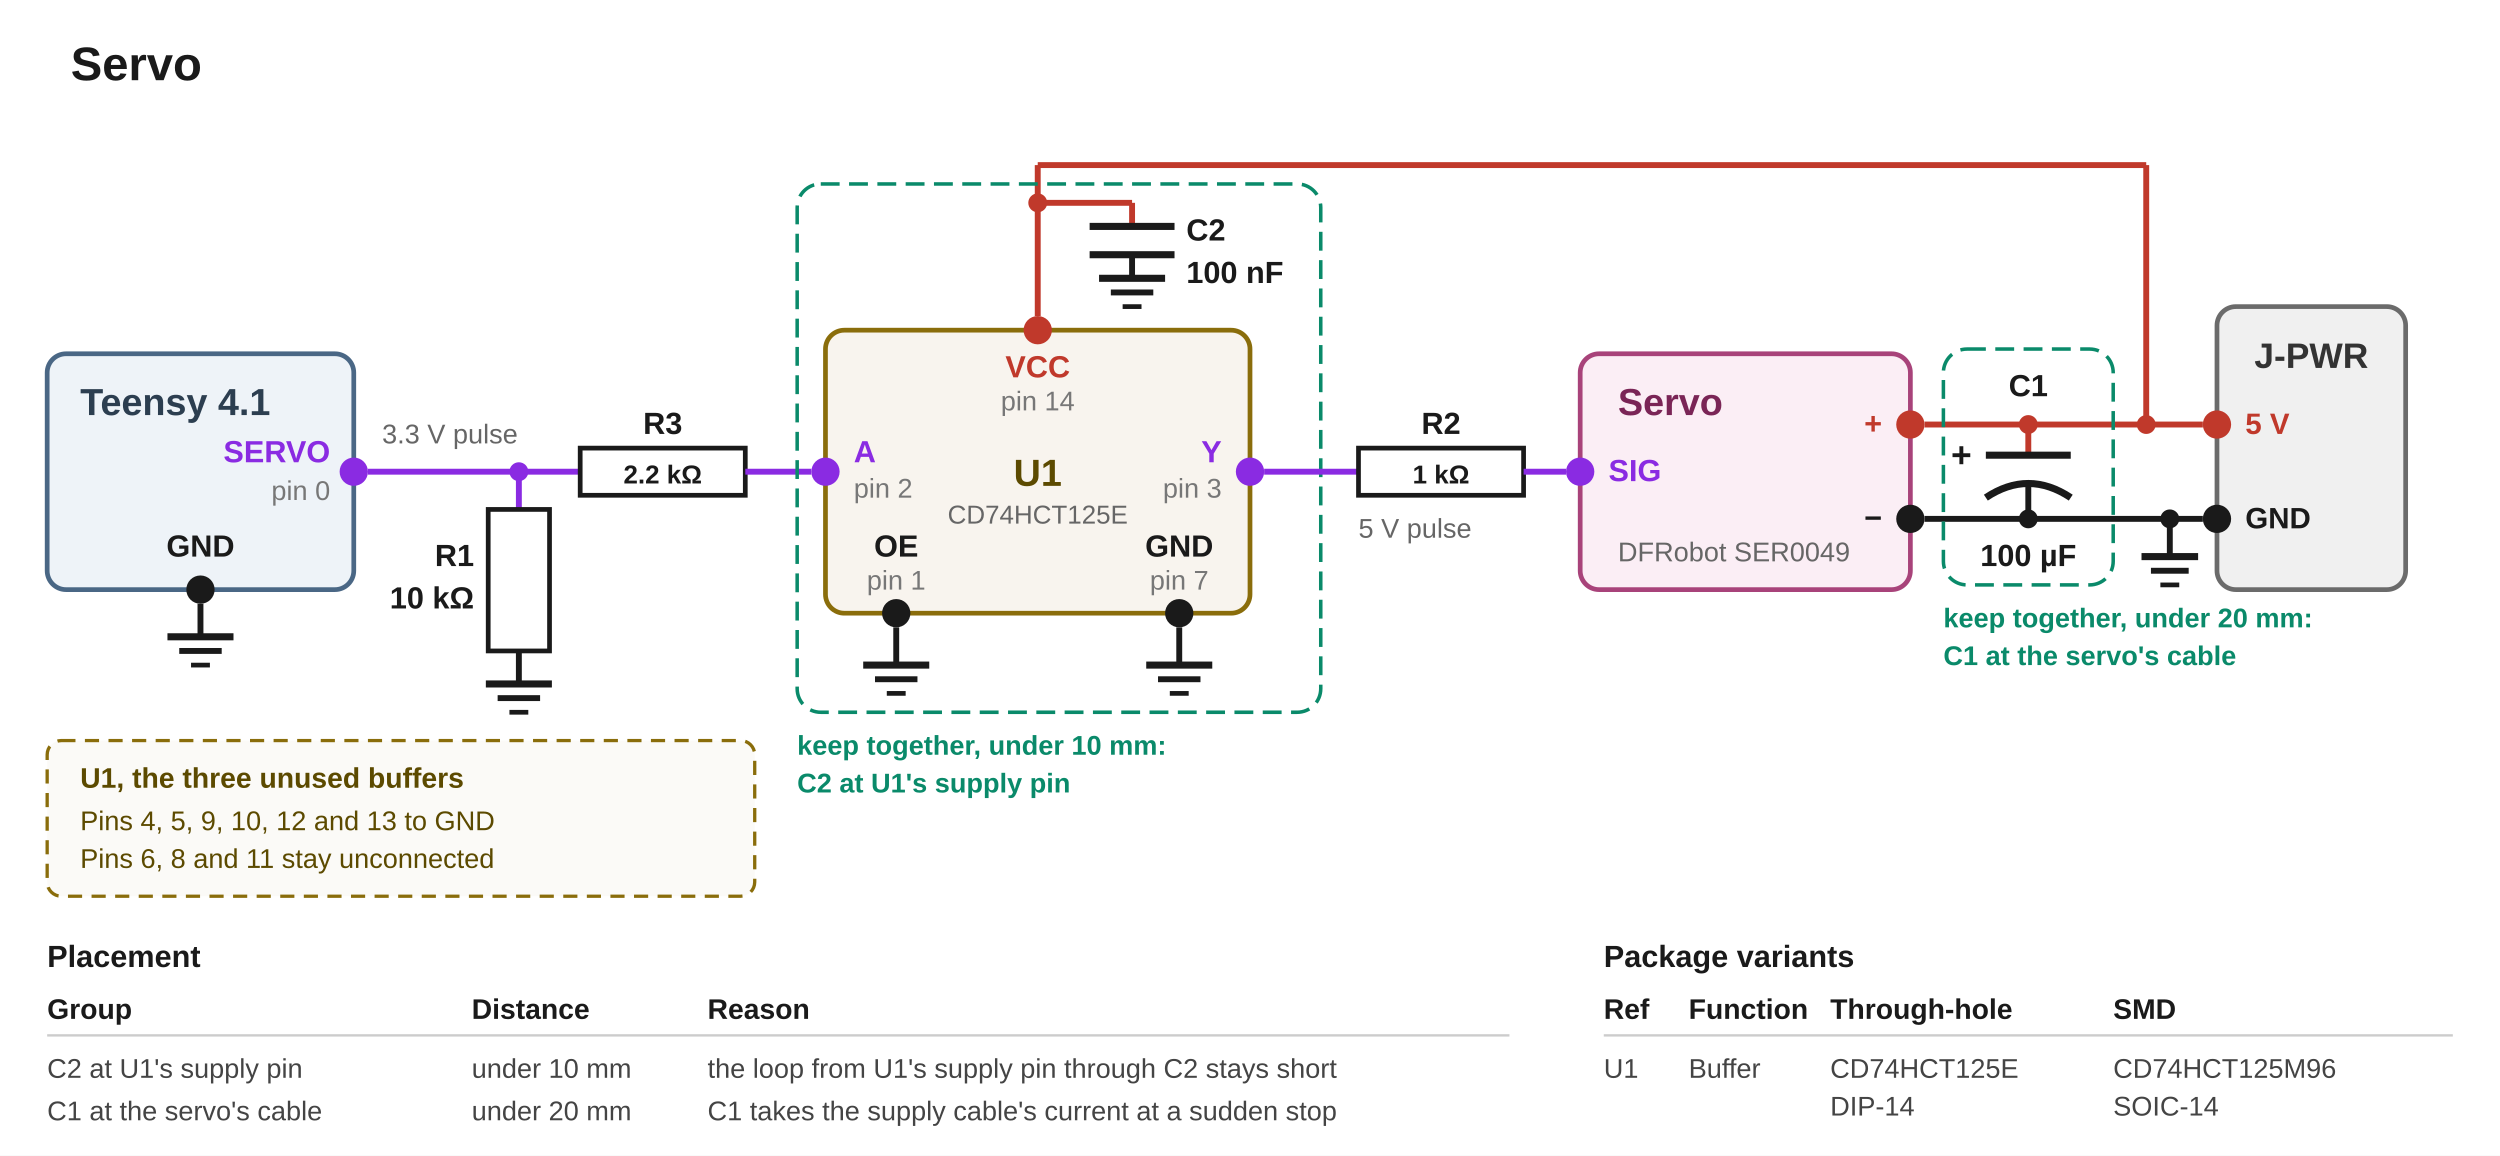
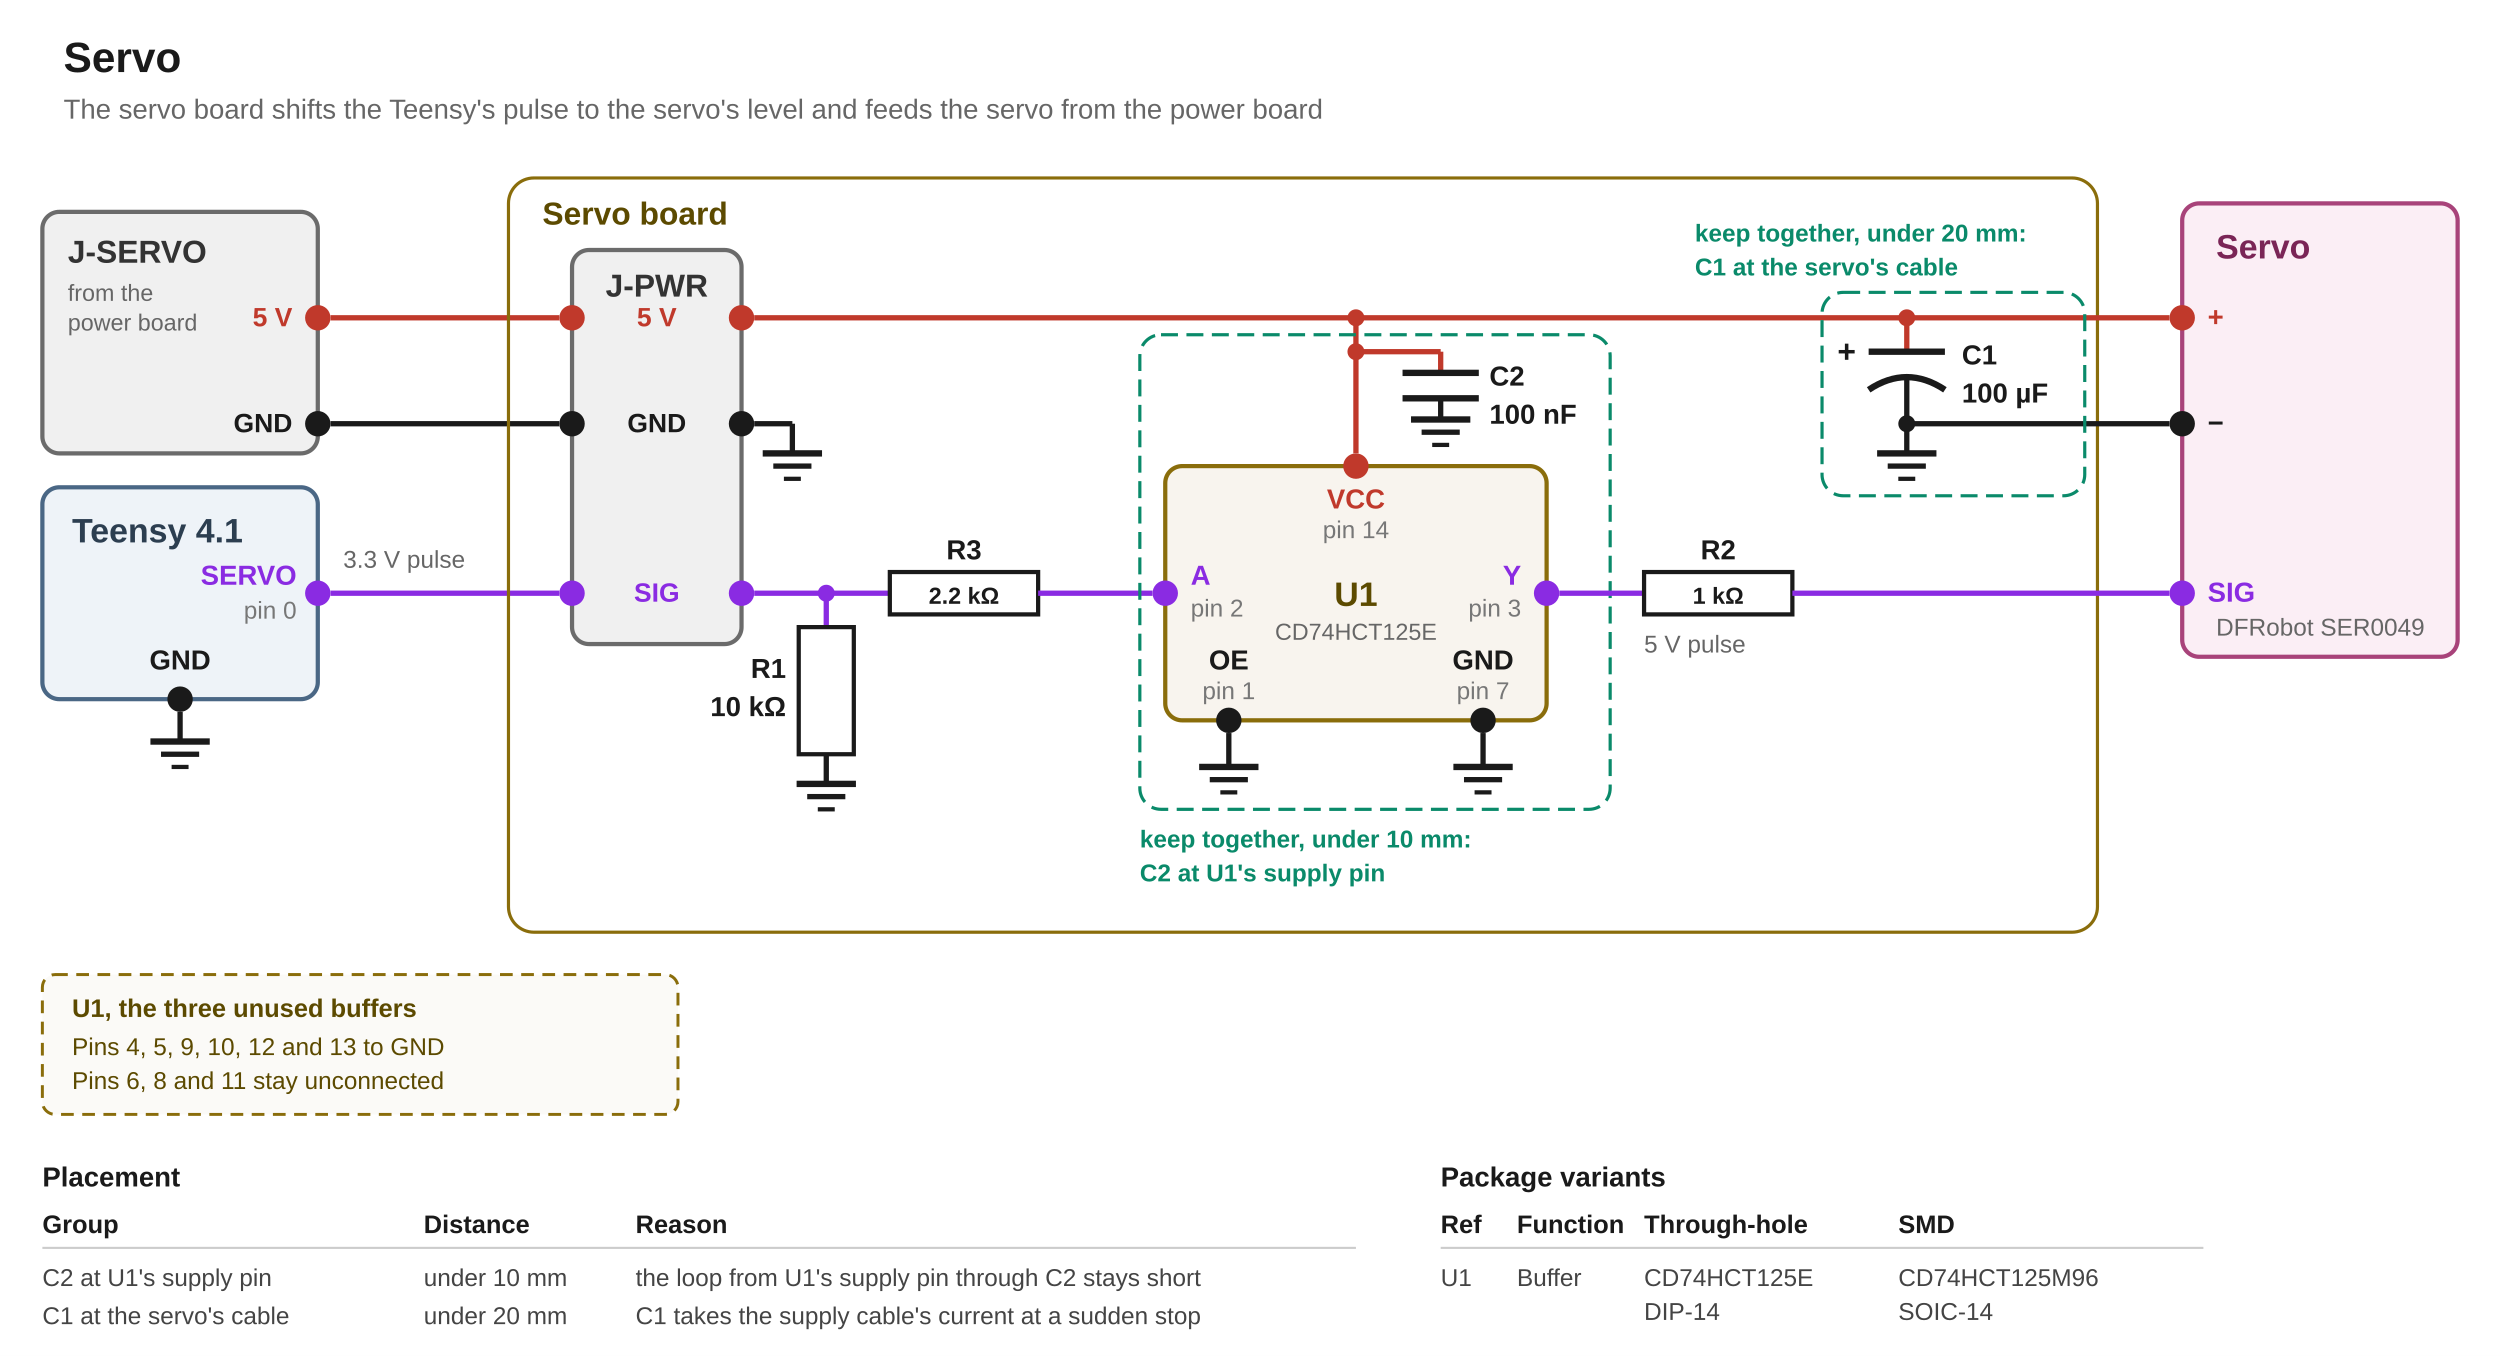
- <svg xmlns="http://www.w3.org/2000/svg" viewBox="0 0 1060 490" font-family="Segoe UI, Arial, sans-serif">
-   <rect x="0" y="0" width="1060" height="490" fill="#ffffff" />
+ <svg xmlns="http://www.w3.org/2000/svg" viewBox="0 0 1180 640" font-family="Segoe UI, Arial, sans-serif">
+   <rect x="0" y="0" width="1180" height="640" fill="#ffffff" />
  <text x="30" y="34" font-size="20" font-weight="700" fill="#1a1a1a">Servo</text>
-   <rect x="20" y="150" width="130" height="100" rx="8" fill="#eef3f8" stroke="#4a6785" stroke-width="2" />
-   <text x="34" y="176" font-size="16" font-weight="700" fill="#2c3e50">Teensy 4.1</text>
-   <circle cx="150" cy="200" r="6" fill="#8a2be2" />
-   <text x="140" y="196" text-anchor="end" font-size="13" font-weight="700" fill="#8a2be2">SERVO</text>
-   <text x="140" y="212" text-anchor="end" font-size="11.5" fill="#777" data-pin="Servo signal">pin 0</text>
-   <circle cx="85" cy="250" r="6" fill="#1a1a1a" />
-   <text x="85" y="236" text-anchor="middle" font-size="13" font-weight="700" fill="#1a1a1a">GND</text>
-   <line x1="85" y1="256" x2="85" y2="270" stroke="#1a1a1a" stroke-width="2.5" />
-   <line x1="71" y1="270" x2="99" y2="270" stroke="#1a1a1a" stroke-width="3" />
-   <line x1="76" y1="276" x2="94" y2="276" stroke="#1a1a1a" stroke-width="2.5" />
-   <line x1="81" y1="282" x2="89" y2="282" stroke="#1a1a1a" stroke-width="2" />
-   <line x1="156" y1="200" x2="246" y2="200" stroke="#8a2be2" stroke-width="2.5" />
-   <text x="162" y="188" font-size="11.5" fill="#666" data-fig="v_3v3">3.3 V pulse</text>
-   <circle cx="220" cy="200" r="4" fill="#8a2be2" />
-   <line x1="220" y1="200" x2="220" y2="216" stroke="#8a2be2" stroke-width="2.5" />
-   <rect x="207" y="216" width="26" height="60" fill="#fff" stroke="#1a1a1a" stroke-width="2" />
-   <text x="201" y="240" text-anchor="end" font-size="13" font-weight="700" fill="#1a1a1a">R1</text>
-   <text x="201" y="258" text-anchor="end" font-size="13" font-weight="700" fill="#1a1a1a" data-fig="r_pd">10 kΩ</text>
-   <line x1="220" y1="276" x2="220" y2="290" stroke="#1a1a1a" stroke-width="2.5" />
-   <line x1="206" y1="290" x2="234" y2="290" stroke="#1a1a1a" stroke-width="3" />
-   <line x1="211" y1="296" x2="229" y2="296" stroke="#1a1a1a" stroke-width="2.5" />
-   <line x1="216" y1="302" x2="224" y2="302" stroke="#1a1a1a" stroke-width="2" />
-   <rect x="246" y="190" width="70" height="20" fill="#fff" stroke="#1a1a1a" stroke-width="2" />
-   <text x="281" y="184" text-anchor="middle" font-size="13" font-weight="700" fill="#1a1a1a">R3</text>
-   <text x="281" y="205" text-anchor="middle" font-size="11" font-weight="700" fill="#1a1a1a" data-fig="r_in">2.2 kΩ</text>
-   <line x1="316" y1="200" x2="344" y2="200" stroke="#8a2be2" stroke-width="2.5" />
-   <rect x="350" y="140" width="180" height="120" rx="8" fill="#f8f4ee" stroke="#8a6d0b" stroke-width="2" />
-   <text x="440" y="206" text-anchor="middle" font-size="16" font-weight="700" fill="#5c4a00">U1</text>
-   <text x="440" y="222" text-anchor="middle" font-size="11" fill="#666">CD74HCT125E</text>
-   <circle cx="440" cy="140" r="6" fill="#c0392b" />
-   <text x="440" y="160" text-anchor="middle" font-size="13" font-weight="700" fill="#c0392b">VCC</text>
-   <text x="440" y="174" text-anchor="middle" font-size="11.5" fill="#777">pin 14</text>
-   <circle cx="350" cy="200" r="6" fill="#8a2be2" />
-   <text x="362" y="196" font-size="13" font-weight="700" fill="#8a2be2">A</text>
-   <text x="362" y="211" font-size="11.5" fill="#777">pin 2</text>
-   <circle cx="530" cy="200" r="6" fill="#8a2be2" />
-   <text x="518" y="196" text-anchor="end" font-size="13" font-weight="700" fill="#8a2be2">Y</text>
-   <text x="518" y="211" text-anchor="end" font-size="11.5" fill="#777">pin 3</text>
-   <circle cx="380" cy="260" r="6" fill="#1a1a1a" />
-   <text x="380" y="236" text-anchor="middle" font-size="13" font-weight="700" fill="#1a1a1a">OE</text>
-   <text x="380" y="250" text-anchor="middle" font-size="11.5" fill="#777">pin 1</text>
-   <circle cx="500" cy="260" r="6" fill="#1a1a1a" />
-   <text x="500" y="236" text-anchor="middle" font-size="13" font-weight="700" fill="#1a1a1a">GND</text>
-   <text x="500" y="250" text-anchor="middle" font-size="11.5" fill="#777">pin 7</text>
-   <line x1="380" y1="266" x2="380" y2="282" stroke="#1a1a1a" stroke-width="2.5" />
-   <line x1="366" y1="282" x2="394" y2="282" stroke="#1a1a1a" stroke-width="3" />
-   <line x1="371" y1="288" x2="389" y2="288" stroke="#1a1a1a" stroke-width="2.5" />
-   <line x1="376" y1="294" x2="384" y2="294" stroke="#1a1a1a" stroke-width="2" />
-   <line x1="500" y1="266" x2="500" y2="282" stroke="#1a1a1a" stroke-width="2.5" />
-   <line x1="486" y1="282" x2="514" y2="282" stroke="#1a1a1a" stroke-width="3" />
-   <line x1="491" y1="288" x2="509" y2="288" stroke="#1a1a1a" stroke-width="2.5" />
-   <line x1="496" y1="294" x2="504" y2="294" stroke="#1a1a1a" stroke-width="2" />
-   <line x1="910" y1="180" x2="910" y2="70" stroke="#c0392b" stroke-width="2.5" />
-   <line x1="910" y1="70" x2="440" y2="70" stroke="#c0392b" stroke-width="2.5" />
-   <line x1="440" y1="70" x2="440" y2="134" stroke="#c0392b" stroke-width="2.5" />
-   <circle cx="440" cy="86" r="4" fill="#c0392b" />
-   <line x1="440" y1="86" x2="480" y2="86" stroke="#c0392b" stroke-width="2.5" />
-   <line x1="480" y1="86" x2="480" y2="96" stroke="#c0392b" stroke-width="2.5" />
-   <line x1="462" y1="96" x2="498" y2="96" stroke="#1a1a1a" stroke-width="3" />
-   <line x1="462" y1="108" x2="498" y2="108" stroke="#1a1a1a" stroke-width="3" />
-   <line x1="480" y1="108" x2="480" y2="118" stroke="#1a1a1a" stroke-width="2.5" />
-   <line x1="466" y1="118" x2="494" y2="118" stroke="#1a1a1a" stroke-width="3" />
-   <line x1="471" y1="124" x2="489" y2="124" stroke="#1a1a1a" stroke-width="2.5" />
-   <line x1="476" y1="130" x2="484" y2="130" stroke="#1a1a1a" stroke-width="2" />
-   <text x="503" y="102" font-size="13" font-weight="700" fill="#1a1a1a">C2</text>
-   <text x="503" y="120" font-size="13" font-weight="700" fill="#1a1a1a" data-fig="c_bypass">100 nF</text>
-   <rect x="338" y="78" width="222" height="224" rx="10" fill="none" stroke="#0a8a6a" stroke-width="1.5" stroke-dasharray="8 4" />
-   <text x="338" y="320" font-size="11.5" font-weight="700" fill="#0a8a6a" data-fig="place_bypass">keep together, under 10 mm:</text>
-   <text x="338" y="336" font-size="11.5" font-weight="700" fill="#0a8a6a">C2 at U1's supply pin</text>
-   <line x1="536" y1="200" x2="576" y2="200" stroke="#8a2be2" stroke-width="2.5" />
-   <rect x="576" y="190" width="70" height="20" fill="#fff" stroke="#1a1a1a" stroke-width="2" />
-   <text x="611" y="184" text-anchor="middle" font-size="13" font-weight="700" fill="#1a1a1a">R2</text>
-   <text x="611" y="205" text-anchor="middle" font-size="11" font-weight="700" fill="#1a1a1a" data-fig="r_series">1 kΩ</text>
-   <line x1="646" y1="200" x2="664" y2="200" stroke="#8a2be2" stroke-width="2.5" />
-   <text x="576" y="228" font-size="11.5" fill="#666" data-fig="v_5v">5 V pulse</text>
-   <rect x="670" y="150" width="140" height="100" rx="8" fill="#fbeef5" stroke="#a8437a" stroke-width="2" />
-   <text x="686" y="176" font-size="16" font-weight="700" fill="#7a2556">Servo</text>
-   <text x="686" y="238" font-size="11.5" fill="#666">DFRobot SER0049</text>
-   <circle cx="670" cy="200" r="6" fill="#8a2be2" />
-   <text x="682" y="204" font-size="13" font-weight="700" fill="#8a2be2">SIG</text>
-   <circle cx="810" cy="180" r="6" fill="#c0392b" />
-   <text x="798" y="184" text-anchor="end" font-size="13" font-weight="700" fill="#c0392b">+</text>
-   <circle cx="810" cy="220" r="6" fill="#1a1a1a" />
-   <text x="798" y="224" text-anchor="end" font-size="13" font-weight="700" fill="#1a1a1a">−</text>
-   <line x1="816" y1="180" x2="934" y2="180" stroke="#c0392b" stroke-width="2.5" />
-   <line x1="816" y1="220" x2="934" y2="220" stroke="#1a1a1a" stroke-width="2.5" />
-   <circle cx="920" cy="220" r="4" fill="#1a1a1a" />
-   <line x1="920" y1="220" x2="920" y2="236" stroke="#1a1a1a" stroke-width="2.5" />
-   <line x1="908" y1="236" x2="932" y2="236" stroke="#1a1a1a" stroke-width="3" />
-   <line x1="912" y1="242" x2="928" y2="242" stroke="#1a1a1a" stroke-width="2.5" />
-   <line x1="916" y1="248" x2="924" y2="248" stroke="#1a1a1a" stroke-width="2" />
-   <circle cx="910" cy="180" r="4" fill="#c0392b" />
-   <circle cx="860" cy="180" r="4" fill="#c0392b" />
-   <line x1="860" y1="180" x2="860" y2="193" stroke="#c0392b" stroke-width="2.5" />
-   <line x1="842" y1="193" x2="878" y2="193" stroke="#1a1a1a" stroke-width="3" />
-   <path d="M 842 211 Q 860 199 878 211" fill="none" stroke="#1a1a1a" stroke-width="3" />
-   <text x="836" y="198" text-anchor="end" font-size="15" font-weight="700" fill="#1a1a1a">+</text>
-   <line x1="860" y1="205" x2="860" y2="220" stroke="#1a1a1a" stroke-width="2.5" />
-   <circle cx="860" cy="220" r="4" fill="#1a1a1a" />
-   <text x="860" y="168" text-anchor="middle" font-size="13" font-weight="700" fill="#1a1a1a">C1</text>
-   <text x="860" y="240" text-anchor="middle" font-size="13" font-weight="700" fill="#1a1a1a" data-fig="c_bulk">100 µF</text>
-   <rect x="824" y="148" width="72" height="100" rx="10" fill="none" stroke="#0a8a6a" stroke-width="1.5" stroke-dasharray="8 4" />
-   <text x="824" y="266" font-size="11.5" font-weight="700" fill="#0a8a6a" data-fig="place_bulk">keep together, under 20 mm:</text>
-   <text x="824" y="282" font-size="11.5" font-weight="700" fill="#0a8a6a">C1 at the servo's cable</text>
-   <rect x="940" y="130" width="80" height="120" rx="8" fill="#f0f0f0" stroke="#6b6b6b" stroke-width="2" />
-   <text x="980" y="156" text-anchor="middle" font-size="15" font-weight="700" fill="#333333">J-PWR</text>
-   <circle cx="940" cy="180" r="6" fill="#c0392b" />
-   <text x="952" y="184" font-size="12.5" font-weight="700" fill="#c0392b" data-fig="v_5v">5 V</text>
-   <circle cx="940" cy="220" r="6" fill="#1a1a1a" />
-   <text x="952" y="224" font-size="12.5" font-weight="700" fill="#1a1a1a">GND</text>
-   <rect x="20" y="314" width="300" height="66" rx="6" fill="#fbfaf7" stroke="#8a6d0b" stroke-width="1.4" stroke-dasharray="6 4" />
-   <text x="34" y="334" font-size="12" font-weight="700" fill="#5c4a00">U1, the three unused buffers</text>
-   <text x="34" y="352" font-size="11.5" fill="#5c4a00">Pins 4, 5, 9, 10, 12 and 13 to GND</text>
-   <text x="34" y="368" font-size="11.5" fill="#5c4a00">Pins 6, 8 and 11 stay unconnected</text>
-   <text x="20" y="410" font-size="13" font-weight="700" fill="#1a1a1a">Placement</text>
-   <text x="20" y="432" font-size="12" font-weight="700" fill="#1a1a1a">Group</text>
-   <text x="200" y="432" font-size="12" font-weight="700" fill="#1a1a1a">Distance</text>
-   <text x="300" y="432" font-size="12" font-weight="700" fill="#1a1a1a">Reason</text>
-   <line x1="20" y1="439" x2="640" y2="439" stroke="#ccc" stroke-width="1" />
-   <text x="20" y="457" font-size="11.5" fill="#444">C2 at U1's supply pin</text>
-   <text x="200" y="457" font-size="11.5" fill="#444" data-fig="place_bypass">under 10 mm</text>
-   <text x="300" y="457" font-size="11.5" fill="#444">the loop from U1's supply pin through C2 stays short</text>
-   <text x="20" y="475" font-size="11.5" fill="#444">C1 at the servo's cable</text>
-   <text x="200" y="475" font-size="11.5" fill="#444" data-fig="place_bulk">under 20 mm</text>
-   <text x="300" y="475" font-size="11.5" fill="#444">C1 takes the supply cable's current at a sudden stop</text>
-   <text x="680" y="410" font-size="13" font-weight="700" fill="#1a1a1a">Package variants</text>
-   <text x="680" y="432" font-size="12" font-weight="700" fill="#1a1a1a">Ref</text>
-   <text x="716" y="432" font-size="12" font-weight="700" fill="#1a1a1a">Function</text>
-   <text x="776" y="432" font-size="12" font-weight="700" fill="#1a1a1a">Through-hole</text>
-   <text x="896" y="432" font-size="12" font-weight="700" fill="#1a1a1a">SMD</text>
-   <line x1="680" y1="439" x2="1040" y2="439" stroke="#ccc" stroke-width="1" />
-   <text x="680" y="457" font-size="11.5" fill="#444">U1</text>
-   <text x="716" y="457" font-size="11.5" fill="#444">Buffer</text>
-   <text x="776" y="457" font-size="11.5" fill="#444">CD74HCT125E</text>
-   <text x="776" y="473" font-size="11.5" fill="#444">DIP-14</text>
-   <text x="896" y="457" font-size="11.5" fill="#444">CD74HCT125M96</text>
-   <text x="896" y="473" font-size="11.5" fill="#444">SOIC-14</text>
+   <text x="30" y="56" font-size="13" fill="#666">The servo board shifts the Teensy's pulse to the servo's level and feeds the servo from the power board</text>
+   <rect x="20" y="100" width="130" height="114" rx="8" fill="#f0f0f0" stroke="#6b6b6b" stroke-width="2" />
+   <text x="32" y="124" font-size="15" font-weight="700" fill="#333333">J-SERVO</text>
+   <text x="32" y="142" font-size="11" fill="#666">from the</text>
+   <text x="32" y="156" font-size="11" fill="#666">power board</text>
+   <circle cx="150" cy="150" r="6" fill="#c0392b" />
+   <text x="138" y="154" text-anchor="end" font-size="12.5" font-weight="700" fill="#c0392b" data-fig="v_5v">5 V</text>
+   <circle cx="150" cy="200" r="6" fill="#1a1a1a" />
+   <text x="138" y="204" text-anchor="end" font-size="12.5" font-weight="700" fill="#1a1a1a">GND</text>
+   <rect x="20" y="230" width="130" height="100" rx="8" fill="#eef3f8" stroke="#4a6785" stroke-width="2" />
+   <text x="34" y="256" font-size="16" font-weight="700" fill="#2c3e50">Teensy 4.1</text>
+   <circle cx="150" cy="280" r="6" fill="#8a2be2" />
+   <text x="140" y="276" text-anchor="end" font-size="13" font-weight="700" fill="#8a2be2">SERVO</text>
+   <text x="140" y="292" text-anchor="end" font-size="11.5" fill="#777" data-pin="Servo signal">pin 0</text>
+   <circle cx="85" cy="330" r="6" fill="#1a1a1a" />
+   <text x="85" y="316" text-anchor="middle" font-size="13" font-weight="700" fill="#1a1a1a">GND</text>
+   <line x1="85" y1="336" x2="85" y2="350" stroke="#1a1a1a" stroke-width="2.5" />
+   <line x1="71" y1="350" x2="99" y2="350" stroke="#1a1a1a" stroke-width="3" />
+   <line x1="76" y1="356" x2="94" y2="356" stroke="#1a1a1a" stroke-width="2.5" />
+   <line x1="81" y1="362" x2="89" y2="362" stroke="#1a1a1a" stroke-width="2" />
+   <line x1="156" y1="150" x2="264" y2="150" stroke="#c0392b" stroke-width="2.5" />
+   <line x1="156" y1="200" x2="264" y2="200" stroke="#1a1a1a" stroke-width="2.5" />
+   <line x1="156" y1="280" x2="264" y2="280" stroke="#8a2be2" stroke-width="2.5" />
+   <text x="162" y="268" font-size="11.5" fill="#666" data-fig="v_3v3">3.3 V pulse</text>
+   <rect x="240" y="84" width="750" height="356" rx="12" fill="none" stroke="#8a6d0b" stroke-width="1.5" />
+   <text x="256" y="106" font-size="15" font-weight="700" fill="#5c4a00">Servo board</text>
+   <rect x="270" y="118" width="80" height="186" rx="8" fill="#f0f0f0" stroke="#6b6b6b" stroke-width="2" />
+   <text x="310" y="140" text-anchor="middle" font-size="15" font-weight="700" fill="#333333">J-PWR</text>
+   <circle cx="270" cy="150" r="6" fill="#c0392b" />
+   <circle cx="350" cy="150" r="6" fill="#c0392b" />
+   <text x="310" y="154" text-anchor="middle" font-size="12.5" font-weight="700" fill="#c0392b" data-fig="v_5v">5 V</text>
+   <circle cx="270" cy="200" r="6" fill="#1a1a1a" />
+   <circle cx="350" cy="200" r="6" fill="#1a1a1a" />
+   <text x="310" y="204" text-anchor="middle" font-size="12.5" font-weight="700" fill="#1a1a1a">GND</text>
+   <circle cx="270" cy="280" r="6" fill="#8a2be2" />
+   <circle cx="350" cy="280" r="6" fill="#8a2be2" />
+   <text x="310" y="284" text-anchor="middle" font-size="12.5" font-weight="700" fill="#8a2be2">SIG</text>
+   <line x1="356" y1="200" x2="374" y2="200" stroke="#1a1a1a" stroke-width="2.5" />
+   <line x1="374" y1="200" x2="374" y2="214" stroke="#1a1a1a" stroke-width="2.5" />
+   <line x1="360" y1="214" x2="388" y2="214" stroke="#1a1a1a" stroke-width="3" />
+   <line x1="365" y1="220" x2="383" y2="220" stroke="#1a1a1a" stroke-width="2.5" />
+   <line x1="370" y1="226" x2="378" y2="226" stroke="#1a1a1a" stroke-width="2" />
+   <line x1="356" y1="280" x2="420" y2="280" stroke="#8a2be2" stroke-width="2.5" />
+   <circle cx="390" cy="280" r="4" fill="#8a2be2" />
+   <line x1="390" y1="280" x2="390" y2="296" stroke="#8a2be2" stroke-width="2.5" />
+   <rect x="377" y="296" width="26" height="60" fill="#fff" stroke="#1a1a1a" stroke-width="2" />
+   <text x="371" y="320" text-anchor="end" font-size="13" font-weight="700" fill="#1a1a1a">R1</text>
+   <text x="371" y="338" text-anchor="end" font-size="13" font-weight="700" fill="#1a1a1a" data-fig="r_pd">10 kΩ</text>
+   <line x1="390" y1="356" x2="390" y2="370" stroke="#1a1a1a" stroke-width="2.5" />
+   <line x1="376" y1="370" x2="404" y2="370" stroke="#1a1a1a" stroke-width="3" />
+   <line x1="381" y1="376" x2="399" y2="376" stroke="#1a1a1a" stroke-width="2.5" />
+   <line x1="386" y1="382" x2="394" y2="382" stroke="#1a1a1a" stroke-width="2" />
+   <rect x="420" y="270" width="70" height="20" fill="#fff" stroke="#1a1a1a" stroke-width="2" />
+   <text x="455" y="264" text-anchor="middle" font-size="13" font-weight="700" fill="#1a1a1a">R3</text>
+   <text x="455" y="285" text-anchor="middle" font-size="11" font-weight="700" fill="#1a1a1a" data-fig="r_in">2.2 kΩ</text>
+   <line x1="490" y1="280" x2="544" y2="280" stroke="#8a2be2" stroke-width="2.5" />
+   <rect x="550" y="220" width="180" height="120" rx="8" fill="#f8f4ee" stroke="#8a6d0b" stroke-width="2" />
+   <text x="640" y="286" text-anchor="middle" font-size="16" font-weight="700" fill="#5c4a00">U1</text>
+   <text x="640" y="302" text-anchor="middle" font-size="11" fill="#666">CD74HCT125E</text>
+   <circle cx="640" cy="220" r="6" fill="#c0392b" />
+   <text x="640" y="240" text-anchor="middle" font-size="13" font-weight="700" fill="#c0392b">VCC</text>
+   <text x="640" y="254" text-anchor="middle" font-size="11.5" fill="#777">pin 14</text>
+   <circle cx="550" cy="280" r="6" fill="#8a2be2" />
+   <text x="562" y="276" font-size="13" font-weight="700" fill="#8a2be2">A</text>
+   <text x="562" y="291" font-size="11.5" fill="#777">pin 2</text>
+   <circle cx="730" cy="280" r="6" fill="#8a2be2" />
+   <text x="718" y="276" text-anchor="end" font-size="13" font-weight="700" fill="#8a2be2">Y</text>
+   <text x="718" y="291" text-anchor="end" font-size="11.5" fill="#777">pin 3</text>
+   <circle cx="580" cy="340" r="6" fill="#1a1a1a" />
+   <text x="580" y="316" text-anchor="middle" font-size="13" font-weight="700" fill="#1a1a1a">OE</text>
+   <text x="580" y="330" text-anchor="middle" font-size="11.5" fill="#777">pin 1</text>
+   <circle cx="700" cy="340" r="6" fill="#1a1a1a" />
+   <text x="700" y="316" text-anchor="middle" font-size="13" font-weight="700" fill="#1a1a1a">GND</text>
+   <text x="700" y="330" text-anchor="middle" font-size="11.5" fill="#777">pin 7</text>
+   <line x1="580" y1="346" x2="580" y2="362" stroke="#1a1a1a" stroke-width="2.5" />
+   <line x1="566" y1="362" x2="594" y2="362" stroke="#1a1a1a" stroke-width="3" />
+   <line x1="571" y1="368" x2="589" y2="368" stroke="#1a1a1a" stroke-width="2.5" />
+   <line x1="576" y1="374" x2="584" y2="374" stroke="#1a1a1a" stroke-width="2" />
+   <line x1="700" y1="346" x2="700" y2="362" stroke="#1a1a1a" stroke-width="2.5" />
+   <line x1="686" y1="362" x2="714" y2="362" stroke="#1a1a1a" stroke-width="3" />
+   <line x1="691" y1="368" x2="709" y2="368" stroke="#1a1a1a" stroke-width="2.5" />
+   <line x1="696" y1="374" x2="704" y2="374" stroke="#1a1a1a" stroke-width="2" />
+   <line x1="356" y1="150" x2="1024" y2="150" stroke="#c0392b" stroke-width="2.5" />
+   <circle cx="640" cy="150" r="4" fill="#c0392b" />
+   <line x1="640" y1="150" x2="640" y2="214" stroke="#c0392b" stroke-width="2.5" />
+   <circle cx="640" cy="166" r="4" fill="#c0392b" />
+   <line x1="640" y1="166" x2="680" y2="166" stroke="#c0392b" stroke-width="2.5" />
+   <line x1="680" y1="166" x2="680" y2="176" stroke="#c0392b" stroke-width="2.5" />
+   <line x1="662" y1="176" x2="698" y2="176" stroke="#1a1a1a" stroke-width="3" />
+   <line x1="662" y1="188" x2="698" y2="188" stroke="#1a1a1a" stroke-width="3" />
+   <line x1="680" y1="188" x2="680" y2="198" stroke="#1a1a1a" stroke-width="2.5" />
+   <line x1="666" y1="198" x2="694" y2="198" stroke="#1a1a1a" stroke-width="3" />
+   <line x1="671" y1="204" x2="689" y2="204" stroke="#1a1a1a" stroke-width="2.5" />
+   <line x1="676" y1="210" x2="684" y2="210" stroke="#1a1a1a" stroke-width="2" />
+   <text x="703" y="182" font-size="13" font-weight="700" fill="#1a1a1a">C2</text>
+   <text x="703" y="200" font-size="13" font-weight="700" fill="#1a1a1a" data-fig="c_bypass">100 nF</text>
+   <rect x="538" y="158" width="222" height="224" rx="10" fill="none" stroke="#0a8a6a" stroke-width="1.5" stroke-dasharray="8 4" />
+   <text x="538" y="400" font-size="11.5" font-weight="700" fill="#0a8a6a" data-fig="place_bypass">keep together, under 10 mm:</text>
+   <text x="538" y="416" font-size="11.5" font-weight="700" fill="#0a8a6a">C2 at U1's supply pin</text>
+   <line x1="736" y1="280" x2="776" y2="280" stroke="#8a2be2" stroke-width="2.5" />
+   <rect x="776" y="270" width="70" height="20" fill="#fff" stroke="#1a1a1a" stroke-width="2" />
+   <text x="811" y="264" text-anchor="middle" font-size="13" font-weight="700" fill="#1a1a1a">R2</text>
+   <text x="811" y="285" text-anchor="middle" font-size="11" font-weight="700" fill="#1a1a1a" data-fig="r_series">1 kΩ</text>
+   <line x1="846" y1="280" x2="1024" y2="280" stroke="#8a2be2" stroke-width="2.5" />
+   <text x="776" y="308" font-size="11.5" fill="#666" data-fig="v_5v">5 V pulse</text>
+   <circle cx="900" cy="150" r="4" fill="#c0392b" />
+   <line x1="900" y1="150" x2="900" y2="166" stroke="#c0392b" stroke-width="2.5" />
+   <line x1="882" y1="166" x2="918" y2="166" stroke="#1a1a1a" stroke-width="3" />
+   <path d="M 882 184 Q 900 172 918 184" fill="none" stroke="#1a1a1a" stroke-width="3" />
+   <text x="876" y="171" text-anchor="end" font-size="15" font-weight="700" fill="#1a1a1a">+</text>
+   <line x1="900" y1="178" x2="900" y2="214" stroke="#1a1a1a" stroke-width="2.5" />
+   <circle cx="900" cy="200" r="4" fill="#1a1a1a" />
+   <line x1="886" y1="214" x2="914" y2="214" stroke="#1a1a1a" stroke-width="3" />
+   <line x1="891" y1="220" x2="909" y2="220" stroke="#1a1a1a" stroke-width="2.5" />
+   <line x1="896" y1="226" x2="904" y2="226" stroke="#1a1a1a" stroke-width="2" />
+   <line x1="900" y1="200" x2="1024" y2="200" stroke="#1a1a1a" stroke-width="2.5" />
+   <text x="926" y="172" font-size="13" font-weight="700" fill="#1a1a1a">C1</text>
+   <text x="926" y="190" font-size="13" font-weight="700" fill="#1a1a1a" data-fig="c_bulk">100 µF</text>
+   <rect x="860" y="138" width="124" height="96" rx="10" fill="none" stroke="#0a8a6a" stroke-width="1.5" stroke-dasharray="8 4" />
+   <text x="800" y="114" font-size="11.5" font-weight="700" fill="#0a8a6a" data-fig="place_bulk">keep together, under 20 mm:</text>
+   <text x="800" y="130" font-size="11.5" font-weight="700" fill="#0a8a6a">C1 at the servo's cable</text>
+   <rect x="1030" y="96" width="130" height="214" rx="8" fill="#fbeef5" stroke="#a8437a" stroke-width="2" />
+   <text x="1046" y="122" font-size="16" font-weight="700" fill="#7a2556">Servo</text>
+   <text x="1046" y="300" font-size="11.5" fill="#666">DFRobot SER0049</text>
+   <circle cx="1030" cy="150" r="6" fill="#c0392b" />
+   <text x="1042" y="154" font-size="13" font-weight="700" fill="#c0392b">+</text>
+   <circle cx="1030" cy="200" r="6" fill="#1a1a1a" />
+   <text x="1042" y="204" font-size="13" font-weight="700" fill="#1a1a1a">−</text>
+   <circle cx="1030" cy="280" r="6" fill="#8a2be2" />
+   <text x="1042" y="284" font-size="13" font-weight="700" fill="#8a2be2">SIG</text>
+   <rect x="20" y="460" width="300" height="66" rx="6" fill="#fbfaf7" stroke="#8a6d0b" stroke-width="1.4" stroke-dasharray="6 4" />
+   <text x="34" y="480" font-size="12" font-weight="700" fill="#5c4a00">U1, the three unused buffers</text>
+   <text x="34" y="498" font-size="11.5" fill="#5c4a00">Pins 4, 5, 9, 10, 12 and 13 to GND</text>
+   <text x="34" y="514" font-size="11.5" fill="#5c4a00">Pins 6, 8 and 11 stay unconnected</text>
+   <text x="20" y="560" font-size="13" font-weight="700" fill="#1a1a1a">Placement</text>
+   <text x="20" y="582" font-size="12" font-weight="700" fill="#1a1a1a">Group</text>
+   <text x="200" y="582" font-size="12" font-weight="700" fill="#1a1a1a">Distance</text>
+   <text x="300" y="582" font-size="12" font-weight="700" fill="#1a1a1a">Reason</text>
+   <line x1="20" y1="589" x2="640" y2="589" stroke="#ccc" stroke-width="1" />
+   <text x="20" y="607" font-size="11.5" fill="#444">C2 at U1's supply pin</text>
+   <text x="200" y="607" font-size="11.5" fill="#444" data-fig="place_bypass">under 10 mm</text>
+   <text x="300" y="607" font-size="11.5" fill="#444">the loop from U1's supply pin through C2 stays short</text>
+   <text x="20" y="625" font-size="11.5" fill="#444">C1 at the servo's cable</text>
+   <text x="200" y="625" font-size="11.5" fill="#444" data-fig="place_bulk">under 20 mm</text>
+   <text x="300" y="625" font-size="11.5" fill="#444">C1 takes the supply cable's current at a sudden stop</text>
+   <text x="680" y="560" font-size="13" font-weight="700" fill="#1a1a1a">Package variants</text>
+   <text x="680" y="582" font-size="12" font-weight="700" fill="#1a1a1a">Ref</text>
+   <text x="716" y="582" font-size="12" font-weight="700" fill="#1a1a1a">Function</text>
+   <text x="776" y="582" font-size="12" font-weight="700" fill="#1a1a1a">Through-hole</text>
+   <text x="896" y="582" font-size="12" font-weight="700" fill="#1a1a1a">SMD</text>
+   <line x1="680" y1="589" x2="1040" y2="589" stroke="#ccc" stroke-width="1" />
+   <text x="680" y="607" font-size="11.5" fill="#444">U1</text>
+   <text x="716" y="607" font-size="11.5" fill="#444">Buffer</text>
+   <text x="776" y="607" font-size="11.5" fill="#444">CD74HCT125E</text>
+   <text x="776" y="623" font-size="11.5" fill="#444">DIP-14</text>
+   <text x="896" y="607" font-size="11.5" fill="#444">CD74HCT125M96</text>
+   <text x="896" y="623" font-size="11.5" fill="#444">SOIC-14</text>
</svg>
